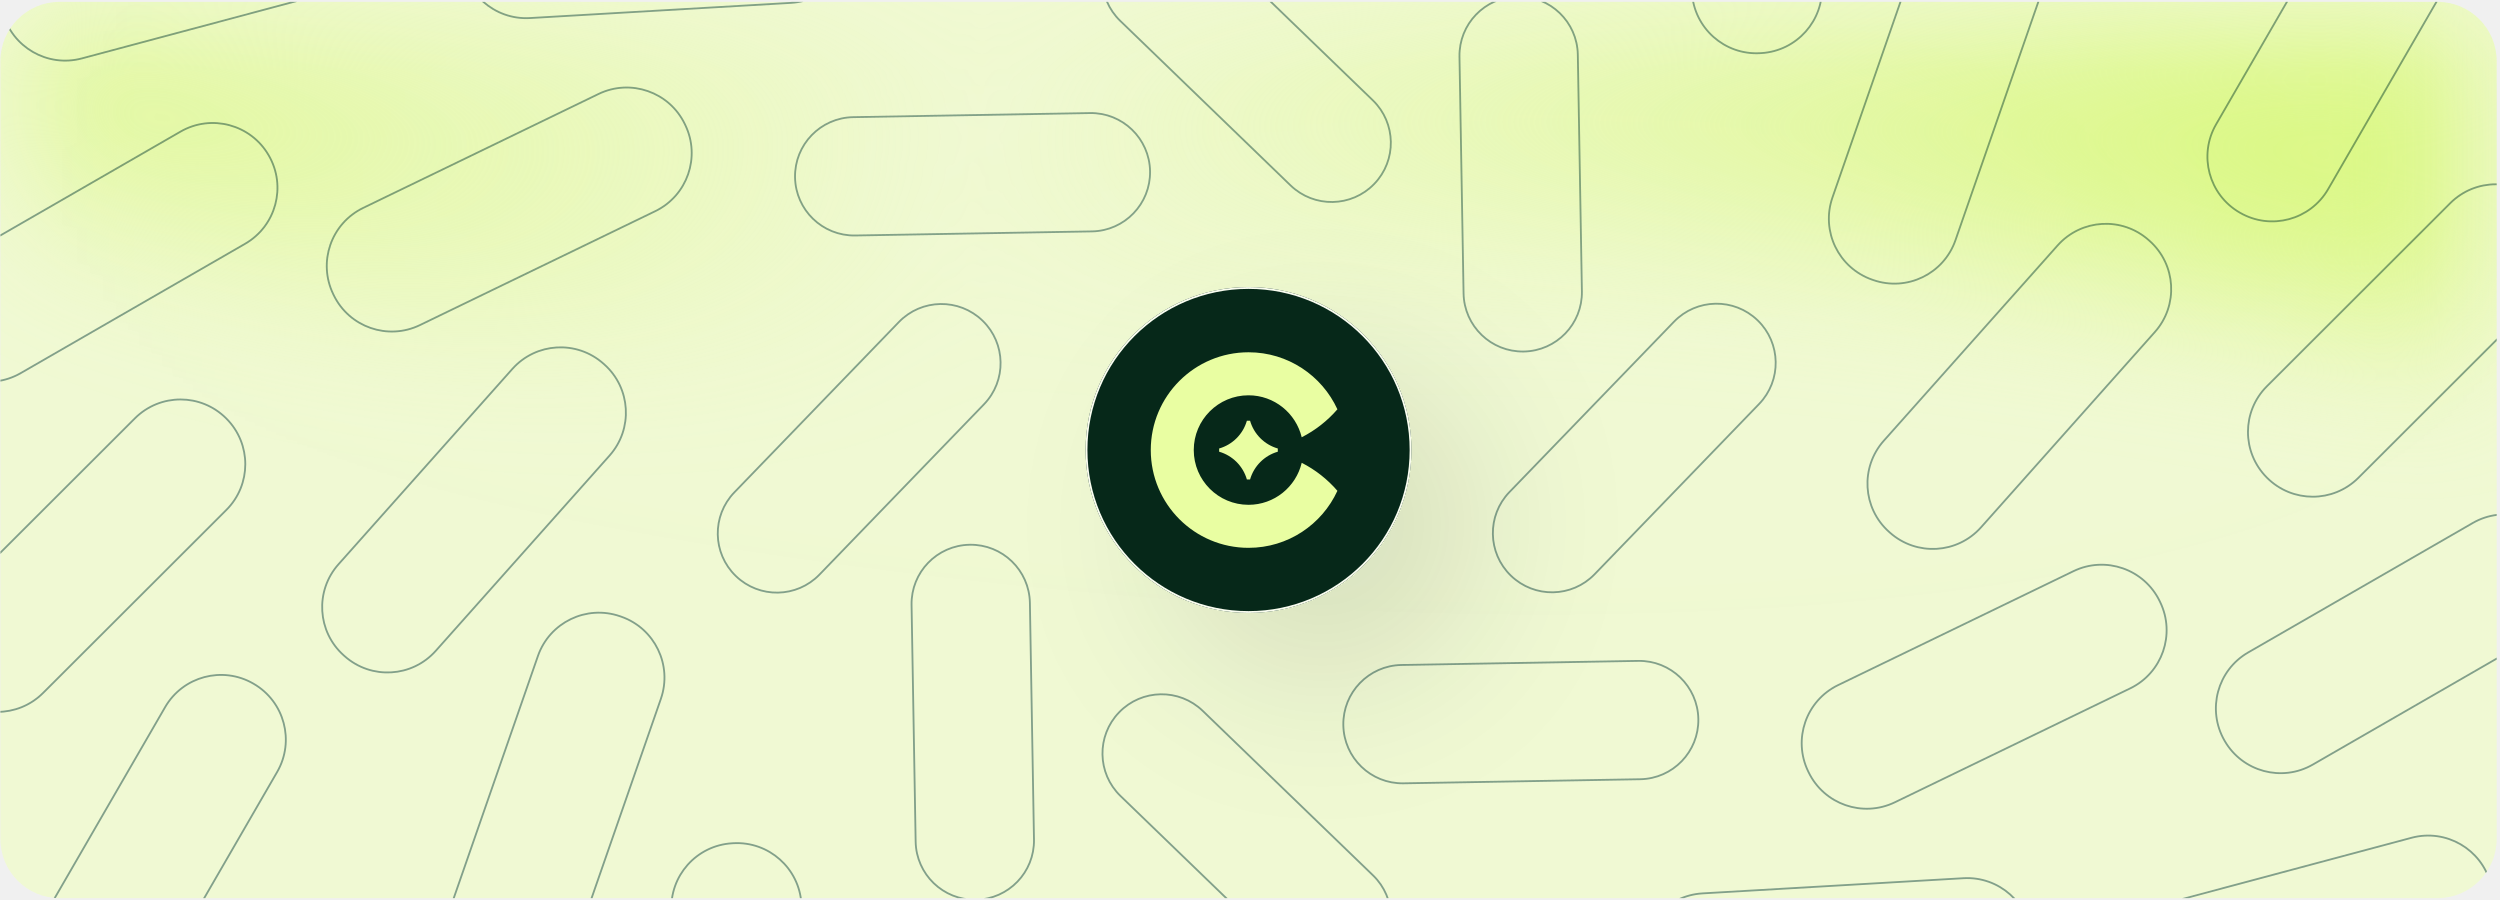
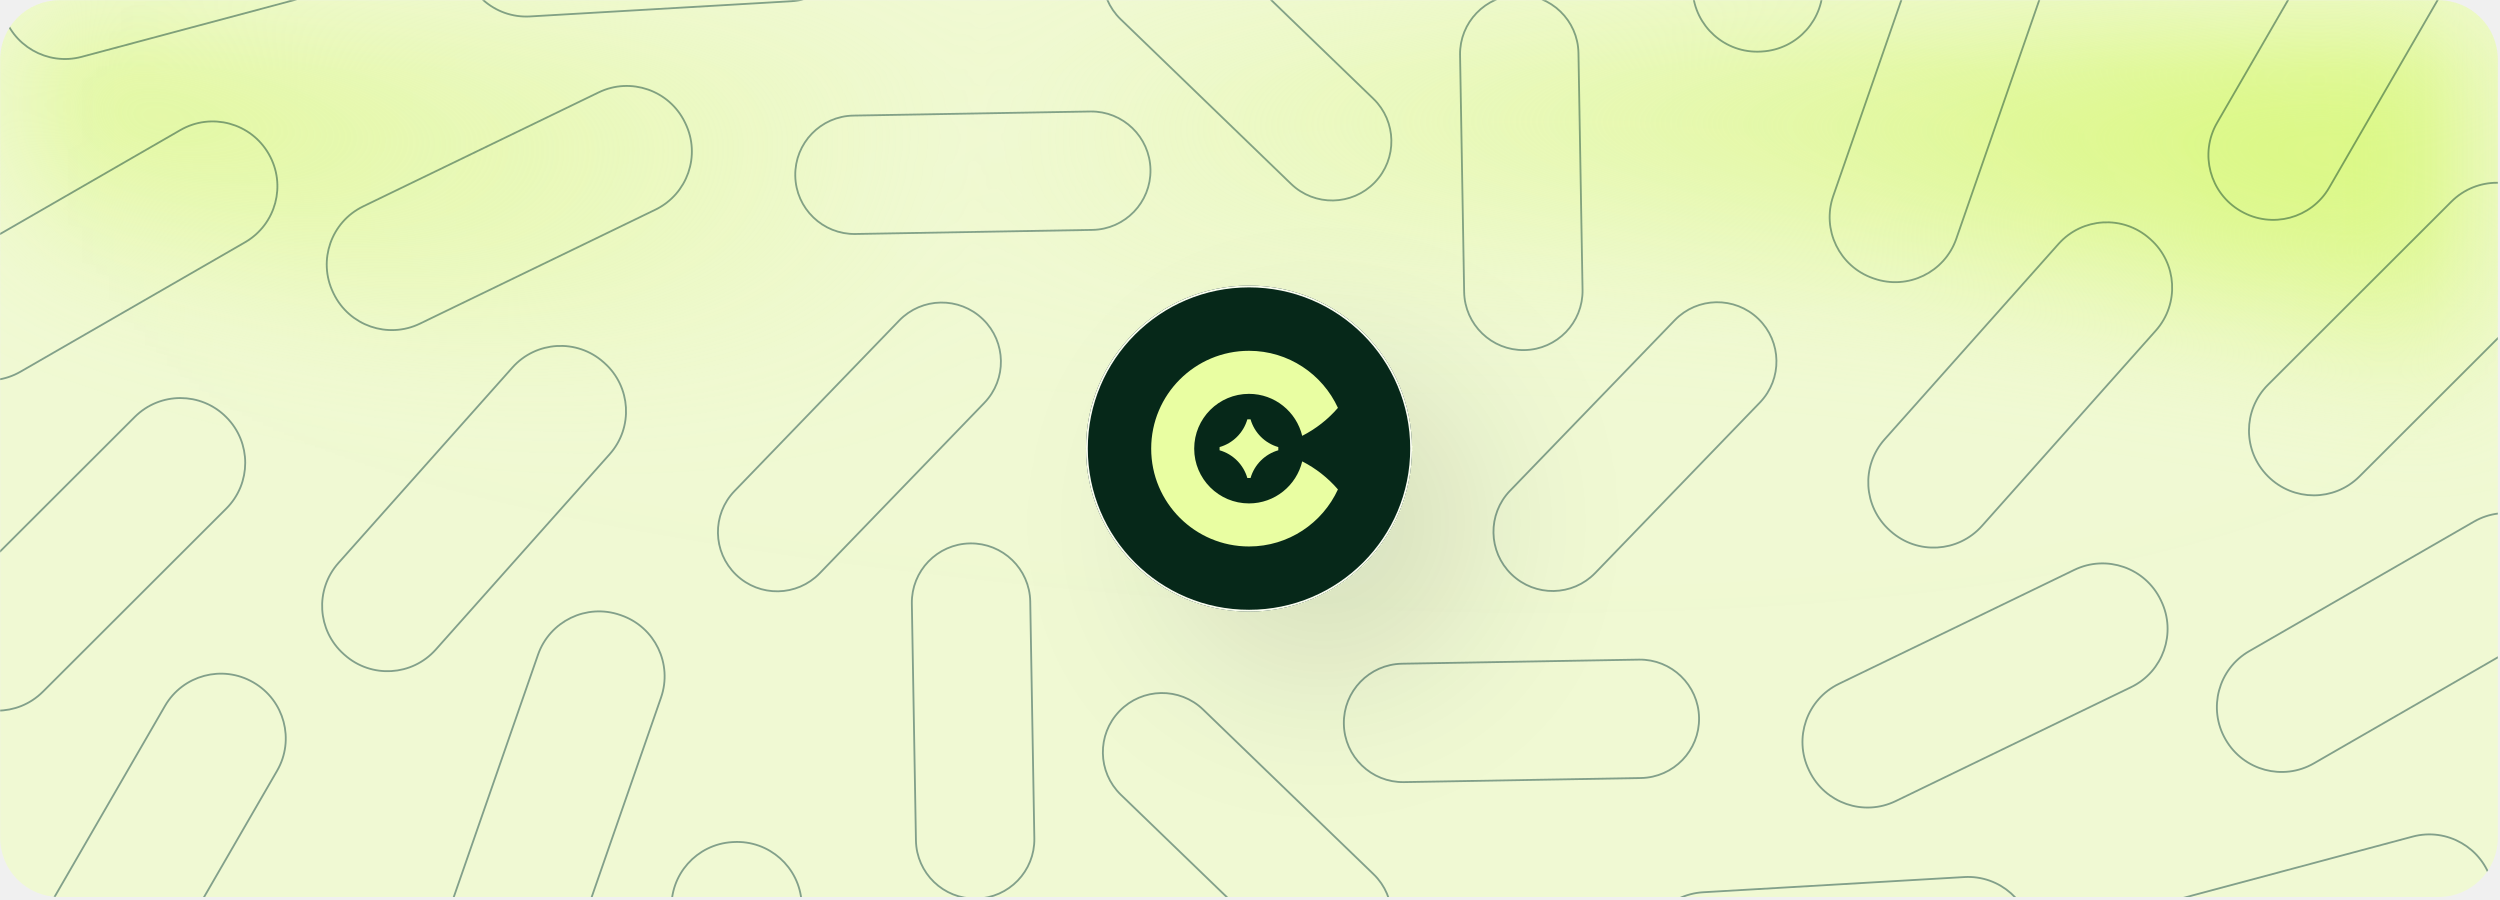
- <svg xmlns="http://www.w3.org/2000/svg" width="675" height="243" viewBox="0 0 675 243" fill="none">
+ <svg xmlns="http://www.w3.org/2000/svg" width="1065" height="383" viewBox="0 0 1065 383" fill="none">
  <g clip-path="url(#clip0_13332_2680)">
-     <rect x="0.106" y="0.501" width="674" height="242" rx="16" fill="#F0F9D3" />
+     <rect x="0.078" y="0.097" width="1064" height="382.03" rx="25.258" fill="#F0F9D3" />
    <g clip-path="url(#clip1_13332_2680)">
-       <path d="M302.541 214.923L348.517 259.336C354.861 265.465 364.972 265.29 371.101 258.946L371.109 258.937C377.238 252.593 377.063 242.482 370.719 236.353L324.744 191.94C318.4 185.811 308.288 185.986 302.16 192.33L302.151 192.339C296.023 198.683 296.197 208.795 302.541 214.923Z" stroke="#82A08A" stroke-width="0.5" stroke-miterlimit="10" />
-       <path d="M246.121 163.328L247.225 227.242C247.377 236.062 254.651 243.088 263.47 242.935L263.483 242.935C272.302 242.783 279.328 235.51 279.176 226.69L278.072 162.776C277.919 153.956 270.646 146.93 261.826 147.082L261.814 147.082C252.994 147.235 245.968 154.508 246.121 163.328Z" stroke="#82A08A" stroke-width="0.5" stroke-miterlimit="10" />
-       <path d="M242.69 86.958L198.277 132.933C192.148 139.277 192.323 149.389 198.667 155.517L198.676 155.526C205.02 161.655 215.131 161.48 221.26 155.136L265.673 109.16C271.802 102.816 271.627 92.705 265.283 86.576L265.274 86.568C258.93 80.439 248.819 80.614 242.69 86.958Z" stroke="#82A08A" stroke-width="0.5" stroke-miterlimit="10" />
-       <path d="M294.27 30.528L230.356 31.632C221.536 31.785 214.51 39.058 214.662 47.878L214.662 47.89C214.815 56.71 222.088 63.736 230.908 63.583L294.822 62.479C303.642 62.327 310.668 55.053 310.515 46.234L310.515 46.221C310.363 37.402 303.09 30.375 294.27 30.528Z" stroke="#82A08A" stroke-width="0.5" stroke-miterlimit="10" />
-       <path d="M370.652 27.073L324.677 -17.34C318.333 -23.468 308.221 -23.294 302.093 -16.95L302.084 -16.941C295.956 -10.597 296.13 -0.485 302.474 5.643L348.45 50.057C354.794 56.185 364.905 56.011 371.034 49.666L371.042 49.657C377.171 43.313 376.996 33.202 370.652 27.073Z" stroke="#82A08A" stroke-width="0.5" stroke-miterlimit="10" />
-       <path d="M427.114 78.666L426.009 14.751C425.857 5.932 418.583 -1.094 409.764 -0.942L409.751 -0.942C400.932 -0.789 393.906 6.484 394.058 15.304L395.163 79.218C395.315 88.038 402.588 95.064 411.408 94.911L411.42 94.911C420.24 94.759 427.266 87.485 427.114 78.666Z" stroke="#82A08A" stroke-width="0.5" stroke-miterlimit="10" />
-       <path d="M430.54 155.051L474.953 109.076C481.082 102.732 480.907 92.62 474.563 86.492L474.554 86.483C468.21 80.355 458.098 80.529 451.97 86.873L407.556 132.849C401.428 139.193 401.602 149.304 407.947 155.433L407.956 155.441C414.3 161.57 424.411 161.395 430.54 155.051Z" stroke="#82A08A" stroke-width="0.5" stroke-miterlimit="10" />
-       <path d="M378.944 211.496L442.858 210.392C451.678 210.239 458.704 202.966 458.552 194.146L458.551 194.134C458.399 185.314 451.126 178.288 442.306 178.441L378.392 179.545C369.572 179.698 362.546 186.971 362.698 195.79L362.699 195.803C362.851 204.622 370.124 211.649 378.944 211.496Z" stroke="#82A08A" stroke-width="0.5" stroke-miterlimit="10" />
-       <path d="M181.288 246.107L185.388 316.568C185.947 326.182 194.194 333.522 203.807 332.962L204.09 332.946C213.703 332.386 221.043 324.14 220.484 314.526L216.384 244.065C215.825 234.451 207.578 227.112 197.965 227.671L197.682 227.687C188.069 228.247 180.729 236.493 181.288 246.107Z" stroke="#82A08A" stroke-width="0.5" stroke-miterlimit="10" />
-       <path d="M145.232 177.14L122.055 243.807C118.893 252.903 123.703 262.84 132.798 266.002L133.066 266.095C142.161 269.257 152.098 264.447 155.26 255.351L178.437 188.684C181.599 179.588 176.789 169.651 167.694 166.489L167.426 166.396C158.331 163.234 148.394 168.044 145.232 177.14Z" stroke="#82A08A" stroke-width="0.5" stroke-miterlimit="10" />
-       <path d="M138.322 99.628L91.397 152.351C84.995 159.544 85.636 170.565 92.829 176.967L93.041 177.155C100.234 183.557 111.255 182.916 117.657 175.723L164.582 123C170.984 115.807 170.343 104.786 163.15 98.383L162.938 98.195C155.745 91.793 144.724 92.434 138.322 99.628Z" stroke="#82A08A" stroke-width="0.5" stroke-miterlimit="10" />
-       <path d="M161.599 25.377L98.07 56.13C89.402 60.325 85.777 70.753 89.973 79.42L90.096 79.675C94.292 88.343 104.719 91.968 113.387 87.772L176.916 57.02C185.584 52.824 189.209 42.397 185.013 33.729L184.89 33.474C180.694 24.807 170.266 21.182 161.599 25.377Z" stroke="#82A08A" stroke-width="0.5" stroke-miterlimit="10" />
-       <path d="M211.519 -34.321L141.057 -30.221C131.444 -29.661 124.104 -21.415 124.663 -11.801L124.68 -11.519C125.239 -1.905 133.486 5.434 143.099 4.875L213.561 0.775C223.174 0.216 230.514 -8.031 229.955 -17.644L229.938 -17.927C229.379 -27.54 221.132 -34.88 211.519 -34.321Z" stroke="#82A08A" stroke-width="0.5" stroke-miterlimit="10" />
-       <path d="M491.922 -4.082L487.822 -74.543C487.263 -84.157 479.016 -91.496 469.403 -90.937L469.12 -90.921C459.507 -90.361 452.167 -82.115 452.726 -72.501L456.826 -2.04C457.385 7.574 465.632 14.914 475.245 14.354L475.528 14.338C485.141 13.778 492.481 5.532 491.922 -4.082Z" stroke="#82A08A" stroke-width="0.5" stroke-miterlimit="10" />
-       <path d="M527.969 64.869L551.146 -1.798C554.308 -10.893 549.498 -20.83 540.402 -23.992L540.135 -24.085C531.039 -27.247 521.102 -22.437 517.94 -13.342L494.763 53.325C491.601 62.421 496.411 72.358 505.507 75.52L505.774 75.613C514.87 78.775 524.807 73.965 527.969 64.869Z" stroke="#82A08A" stroke-width="0.5" stroke-miterlimit="10" />
-       <path d="M534.887 142.369L581.812 89.646C588.214 82.453 587.573 71.432 580.379 65.03L580.168 64.842C572.975 58.44 561.953 59.081 555.551 66.274L508.626 118.997C502.224 126.19 502.866 137.211 510.059 143.613L510.27 143.802C517.463 150.204 528.485 149.563 534.887 142.369Z" stroke="#82A08A" stroke-width="0.5" stroke-miterlimit="10" />
-       <path d="M511.618 216.615L575.147 185.863C583.814 181.667 587.44 171.24 583.244 162.572L583.121 162.318C578.925 153.65 568.497 150.025 559.83 154.22L496.301 184.973C487.633 189.168 484.008 199.596 488.203 208.264L488.327 208.518C492.522 217.186 502.95 220.811 511.618 216.615Z" stroke="#82A08A" stroke-width="0.5" stroke-miterlimit="10" />
-       <path d="M461.707 276.313L532.169 272.213C541.782 271.654 549.122 263.407 548.563 253.794L548.546 253.511C547.987 243.898 539.74 236.558 530.127 237.117L459.665 241.217C450.052 241.777 442.712 250.023 443.271 259.637L443.288 259.919C443.847 269.533 452.094 276.872 461.707 276.313Z" stroke="#82A08A" stroke-width="0.5" stroke-miterlimit="10" />
-       <path d="M44.577 190.938L9.558 251.494C4.737 259.831 7.587 270.496 15.924 275.317L15.988 275.354C24.324 280.175 34.989 277.325 39.81 268.988L74.829 208.432C79.65 200.095 76.8 189.43 68.463 184.609L68.4 184.572C60.063 179.752 49.398 182.601 44.577 190.938Z" stroke="#82A08A" stroke-width="0.5" stroke-miterlimit="10" />
-       <path d="M36.421 112.955L-13.078 162.385C-19.892 169.189 -19.9 180.229 -13.095 187.043L-13.043 187.096C-6.239 193.909 4.801 193.917 11.615 187.113L61.114 137.683C67.928 130.878 67.936 119.839 61.131 113.025L61.079 112.972C54.275 106.158 43.235 106.151 36.421 112.955Z" stroke="#82A08A" stroke-width="0.5" stroke-miterlimit="10" />
-       <path d="M48.734 35.54L-11.872 70.474C-20.215 75.283 -23.08 85.945 -18.271 94.288L-18.234 94.352C-13.425 102.694 -2.763 105.559 5.58 100.75L66.186 65.816C74.528 61.007 77.393 50.345 72.584 42.002L72.547 41.938C67.738 33.596 57.077 30.731 48.734 35.54Z" stroke="#82A08A" stroke-width="0.5" stroke-miterlimit="10" />
-       <path d="M80.665 -36.047L13.083 -17.989C3.78 -15.503 -1.747 -5.946 0.739 3.357L0.758 3.428C3.244 12.732 12.801 18.258 22.104 15.773L89.686 -2.286C98.99 -4.771 104.516 -14.328 102.03 -23.632L102.011 -23.703C99.525 -33.006 89.968 -38.533 80.665 -36.047Z" stroke="#82A08A" stroke-width="0.5" stroke-miterlimit="10" />
-       <path d="M628.601 51.064L663.62 -9.493C668.44 -17.829 665.591 -28.495 657.254 -33.316L657.191 -33.352C648.854 -38.173 638.189 -35.323 633.368 -26.987L598.349 33.57C593.528 41.906 596.378 52.572 604.714 57.392L604.778 57.429C613.115 62.25 623.78 59.4 628.601 51.064Z" stroke="#82A08A" stroke-width="0.5" stroke-miterlimit="10" />
-       <path d="M636.76 129.013L686.259 79.584C693.073 72.779 693.081 61.739 686.276 54.925L686.224 54.873C679.42 48.059 668.38 48.051 661.566 54.856L612.067 104.286C605.253 111.09 605.245 122.13 612.05 128.944L612.102 128.996C618.906 135.81 629.946 135.818 636.76 129.013Z" stroke="#82A08A" stroke-width="0.5" stroke-miterlimit="10" />
-       <path d="M624.471 206.43L685.076 171.496C693.419 166.687 696.284 156.025 691.475 147.682L691.438 147.618C686.629 139.275 675.968 136.411 667.625 141.22L607.019 176.154C598.676 180.963 595.811 191.625 600.62 199.967L600.657 200.031C605.466 208.374 616.128 211.239 624.471 206.43Z" stroke="#82A08A" stroke-width="0.5" stroke-miterlimit="10" />
-       <path d="M592.552 278.02L660.134 259.962C669.437 257.476 674.964 247.919 672.478 238.616L672.459 238.545C669.973 229.241 660.416 223.715 651.113 226.201L583.531 244.259C574.227 246.744 568.701 256.301 571.187 265.605L571.206 265.676C573.691 274.979 583.248 280.506 592.552 278.02Z" stroke="#82A08A" stroke-width="0.5" stroke-miterlimit="10" />
+       <path d="M477.513 338.591L550.092 408.703C560.107 418.378 576.069 418.102 585.744 408.087L585.757 408.073C595.432 398.058 595.156 382.096 585.141 372.421L512.563 302.309C502.548 292.634 486.586 292.91 476.911 302.925L476.897 302.939C467.222 312.954 467.498 328.916 477.513 338.591Z" stroke="#82A08A" stroke-width="0.789" stroke-miterlimit="10" />
+       <path d="M388.445 257.14L390.189 358.038C390.429 371.961 401.911 383.053 415.834 382.812L415.854 382.812C429.777 382.571 440.868 371.089 440.628 357.166L438.884 256.269C438.644 242.346 427.162 231.254 413.239 231.495L413.219 231.495C399.296 231.736 388.205 243.218 388.445 257.14Z" stroke="#82A08A" stroke-width="0.789" stroke-miterlimit="10" />
+       <path d="M383.03 136.58L312.918 209.159C303.243 219.174 303.519 235.136 313.534 244.811L313.548 244.824C323.563 254.499 339.525 254.223 349.2 244.208L419.312 171.63C428.987 161.615 428.711 145.653 418.696 135.978L418.682 135.964C408.667 126.289 392.705 126.565 383.03 136.58Z" stroke="#82A08A" stroke-width="0.789" stroke-miterlimit="10" />
+       <path d="M464.456 47.498L363.558 49.242C349.635 49.482 338.543 60.964 338.784 74.887L338.784 74.906C339.025 88.829 350.507 99.921 364.43 99.681L465.327 97.937C479.25 97.697 490.342 86.215 490.101 72.292L490.101 72.272C489.86 58.349 478.379 47.258 464.456 47.498Z" stroke="#82A08A" stroke-width="0.789" stroke-miterlimit="10" />
+       <path d="M585.035 42.045L512.457 -28.068C502.442 -37.743 486.48 -37.467 476.805 -27.452L476.792 -27.438C467.117 -17.422 467.392 -1.461 477.408 8.214L549.986 78.327C560.001 88.002 575.963 87.726 585.638 77.711L585.651 77.697C595.326 67.681 595.05 51.72 585.035 42.045Z" stroke="#82A08A" stroke-width="0.789" stroke-miterlimit="10" />
+       <path d="M674.167 123.49L672.424 22.593C672.183 8.67 660.701 -2.422 646.778 -2.181L646.759 -2.181C632.836 -1.94 621.744 9.541 621.985 23.464L623.728 124.362C623.969 138.285 635.451 149.376 649.374 149.136L649.393 149.136C663.316 148.895 674.408 137.413 674.167 123.49Z" stroke="#82A08A" stroke-width="0.789" stroke-miterlimit="10" />
+       <path d="M679.576 244.074L749.688 171.496C759.363 161.481 759.087 145.519 749.072 135.844L749.058 135.831C739.043 126.156 723.081 126.432 713.406 136.447L643.294 209.025C633.619 219.04 633.895 235.002 643.91 244.677L643.924 244.691C653.939 254.365 669.901 254.09 679.576 244.074Z" stroke="#82A08A" stroke-width="0.789" stroke-miterlimit="10" />
+       <path d="M598.125 333.181L699.022 331.437C712.945 331.197 724.037 319.715 723.797 305.792L723.796 305.772C723.556 291.849 712.074 280.758 698.151 280.998L597.253 282.742C583.33 282.982 572.239 294.464 572.479 308.387L572.48 308.407C572.72 322.33 584.202 333.421 598.125 333.181Z" stroke="#82A08A" stroke-width="0.789" stroke-miterlimit="10" />
+       <path d="M286.099 387.818L292.571 499.052C293.454 514.228 306.473 525.814 321.649 524.931L322.095 524.905C337.271 524.022 348.857 511.004 347.974 495.828L341.502 384.595C340.619 369.419 327.601 357.832 312.425 358.715L311.979 358.741C296.803 359.624 285.216 372.642 286.099 387.818Z" stroke="#82A08A" stroke-width="0.789" stroke-miterlimit="10" />
+       <path d="M229.179 278.945L192.591 384.188C187.599 398.547 195.193 414.233 209.551 419.225L209.973 419.372C224.332 424.364 240.019 416.77 245.011 402.412L281.598 297.169C286.59 282.81 278.997 267.123 264.638 262.131L264.216 261.985C249.857 256.993 234.17 264.586 229.179 278.945Z" stroke="#82A08A" stroke-width="0.789" stroke-miterlimit="10" />
+       <path d="M218.27 156.581L144.193 239.811C134.086 251.167 135.099 268.565 146.454 278.672L146.788 278.969C158.143 289.076 175.542 288.063 185.649 276.708L259.726 193.478C269.833 182.122 268.82 164.724 257.465 154.617L257.131 154.32C245.776 144.213 228.377 145.226 218.27 156.581Z" stroke="#82A08A" stroke-width="0.789" stroke-miterlimit="10" />
+       <path d="M255.017 39.367L154.727 87.914C141.044 94.537 135.321 110.999 141.945 124.682L142.14 125.084C148.763 138.767 165.225 144.489 178.907 137.866L279.197 89.32C292.88 82.696 298.603 66.235 291.979 52.552L291.784 52.15C285.161 38.467 268.699 32.744 255.017 39.367Z" stroke="#82A08A" stroke-width="0.789" stroke-miterlimit="10" />
+       <path d="M333.822 -54.874L222.589 -48.402C207.413 -47.519 195.826 -34.5 196.709 -19.324L196.735 -18.878C197.618 -3.702 210.636 7.885 225.812 7.002L337.046 0.529C352.222 -0.354 363.808 -13.372 362.925 -28.548L362.899 -28.994C362.016 -44.17 348.998 -55.757 333.822 -54.874Z" stroke="#82A08A" stroke-width="0.789" stroke-miterlimit="10" />
+       <path d="M776.476 -7.138L770.004 -118.371C769.121 -133.547 756.102 -145.134 740.926 -144.251L740.48 -144.225C725.304 -143.342 713.717 -130.323 714.6 -115.147L721.072 -3.914C721.955 11.262 734.974 22.849 750.15 21.966L750.596 21.94C765.772 21.057 777.359 8.038 776.476 -7.138Z" stroke="#82A08A" stroke-width="0.789" stroke-miterlimit="10" />
+       <path d="M833.381 101.71L869.969 -3.532C874.96 -17.891 867.367 -33.578 853.008 -38.57L852.586 -38.716C838.228 -43.708 822.541 -36.115 817.549 -21.756L780.961 83.487C775.969 97.846 783.563 113.532 797.922 118.524L798.344 118.671C812.702 123.663 828.389 116.069 833.381 101.71Z" stroke="#82A08A" stroke-width="0.789" stroke-miterlimit="10" />
+       <path d="M844.302 224.055L918.379 140.825C928.486 129.469 927.474 112.071 916.118 101.964L915.784 101.667C904.429 91.56 887.03 92.573 876.924 103.928L802.846 187.158C792.74 198.514 793.752 215.912 805.108 226.019L805.441 226.316C816.797 236.423 834.195 235.411 844.302 224.055Z" stroke="#82A08A" stroke-width="0.789" stroke-miterlimit="10" />
+       <path d="M807.568 341.262L907.858 292.716C921.541 286.092 927.263 269.631 920.64 255.948L920.445 255.546C913.822 241.863 897.36 236.14 883.677 242.763L783.388 291.31C769.705 297.933 763.982 314.395 770.606 328.078L770.801 328.48C777.424 342.163 793.885 347.886 807.568 341.262Z" stroke="#82A08A" stroke-width="0.789" stroke-miterlimit="10" />
+       <path d="M728.778 435.503L840.011 429.031C855.187 428.148 866.774 415.13 865.891 399.954L865.865 399.507C864.982 384.331 851.964 372.745 836.787 373.628L725.554 380.1C710.378 380.983 698.791 394.001 699.674 409.177L699.7 409.623C700.583 424.799 713.602 436.386 728.778 435.503Z" stroke="#82A08A" stroke-width="0.789" stroke-miterlimit="10" />
+       <path d="M70.282 300.726L15 396.324C7.39 409.483 11.889 426.321 25.048 433.931L25.149 433.989C38.309 441.599 55.146 437.1 62.756 423.94L118.038 328.343C125.648 315.183 121.149 298.346 107.99 290.736L107.889 290.678C94.729 283.068 77.892 287.567 70.282 300.726Z" stroke="#82A08A" stroke-width="0.789" stroke-miterlimit="10" />
+       <path d="M57.406 177.621L-20.735 255.652C-31.491 266.394 -31.504 283.822 -20.762 294.579L-20.68 294.661C-9.938 305.418 7.49 305.43 18.247 294.688L96.388 216.657C107.144 205.915 107.157 188.487 96.415 177.73L96.332 177.648C85.591 166.891 68.163 166.879 57.406 177.621Z" stroke="#82A08A" stroke-width="0.789" stroke-miterlimit="10" />
+       <path d="M76.844 55.41L-18.83 110.558C-32.001 118.15 -36.523 134.981 -28.932 148.151L-28.873 148.252C-21.282 161.423 -4.451 165.945 8.72 158.353L104.394 103.205C117.564 95.613 122.087 78.782 114.495 65.612L114.437 65.511C106.845 52.34 90.014 47.818 76.844 55.41Z" stroke="#82A08A" stroke-width="0.789" stroke-miterlimit="10" />
+       <path d="M127.252 -57.6L20.564 -29.093C5.877 -25.168 -2.847 -10.081 1.077 4.605L1.107 4.718C5.031 19.404 20.118 28.129 34.805 24.204L141.493 -4.303C156.179 -8.227 164.904 -23.314 160.979 -38L160.949 -38.113C157.025 -52.799 141.938 -61.524 127.252 -57.6Z" stroke="#82A08A" stroke-width="0.789" stroke-miterlimit="10" />
+       <path d="M992.242 79.917L1047.52 -15.68C1055.13 -28.84 1050.64 -45.678 1037.48 -53.288L1037.37 -53.346C1024.22 -60.956 1007.38 -56.457 999.768 -43.297L944.486 52.3C936.876 65.46 941.375 82.297 954.534 89.907L954.635 89.965C967.795 97.576 984.632 93.076 992.242 79.917Z" stroke="#82A08A" stroke-width="0.789" stroke-miterlimit="10" />
+       <path d="M1005.12 202.97L1083.26 124.939C1094.02 114.197 1094.03 96.769 1083.29 86.012L1083.21 85.93C1072.47 75.173 1055.04 75.161 1044.28 85.903L966.141 163.934C955.384 174.676 955.372 192.104 966.114 202.861L966.196 202.943C976.938 213.7 994.366 213.712 1005.12 202.97Z" stroke="#82A08A" stroke-width="0.789" stroke-miterlimit="10" />
+       <path d="M985.722 325.184L1081.4 270.035C1094.57 262.443 1099.09 245.612 1091.5 232.442L1091.44 232.341C1083.85 219.171 1067.02 214.648 1053.85 222.24L958.172 277.388C945.002 284.98 940.48 301.811 948.071 314.981L948.129 315.082C955.721 328.253 972.552 332.775 985.722 325.184Z" stroke="#82A08A" stroke-width="0.789" stroke-miterlimit="10" />
+       <path d="M935.334 438.198L1042.02 409.69C1056.71 405.766 1065.43 390.679 1061.51 375.993L1061.48 375.88C1057.55 361.194 1042.47 352.469 1027.78 356.393L921.093 384.901C906.406 388.825 897.682 403.912 901.606 418.598L901.636 418.711C905.56 433.397 920.647 442.122 935.334 438.198Z" stroke="#82A08A" stroke-width="0.789" stroke-miterlimit="10" />
    </g>
    <g style="mix-blend-mode:multiply" filter="url(#filter0_f_13332_2680)">
-       <path d="M-374.293 -440.93C-322.842 -579.423 42.048 -571.76 440.714 -423.815C839.379 -275.869 1120.85 -43.666 1069.4 94.828C1017.95 233.321 587.879 1.961 254.394 77.714C-79.092 153.466 -425.744 -302.436 -374.293 -440.93Z" fill="url(#paint0_linear_13332_2680)" />
+       <path d="M-590.961 -696.776C-509.739 -915.407 66.289 -903.31 695.637 -669.758C1324.98 -436.206 1769.33 -69.641 1688.11 148.99C1606.88 367.62 927.958 2.387 401.506 121.973C-124.947 241.558 -672.183 -478.146 -590.961 -696.776Z" fill="url(#paint0_linear_13332_2680)" />
    </g>
    <g style="mix-blend-mode:hard-light" opacity="0.12" filter="url(#filter1_f_13332_2680)">
-       <path d="M783.739 -368.725C783.739 -593.932 542.808 -776.499 245.606 -776.499C-51.596 -776.499 -292.527 -593.932 -292.527 -368.725C-292.527 -143.519 -325.984 -33.04 245.606 39.046C817.195 111.133 783.739 -143.519 783.739 -368.725Z" fill="url(#paint1_radial_13332_2680)" />
+       <path d="M1236.7 -582.777C1236.7 -938.296 856.356 -1226.5 387.182 -1226.5C-81.992 -1226.5 -462.333 -938.296 -462.333 -582.777C-462.333 -227.259 -515.15 -52.852 387.182 60.945C1289.51 174.743 1236.7 -227.259 1236.7 -582.777Z" fill="url(#paint1_radial_13332_2680)" />
    </g>
    <g filter="url(#filter2_bd_13332_2680)">
-       <path d="M337.106 77.501C361.416 77.501 381.106 97.191 381.106 121.501C381.106 145.811 361.416 165.501 337.106 165.501C312.796 165.501 293.106 145.811 293.106 121.501C293.106 97.191 312.796 77.501 337.106 77.501Z" fill="#062819" />
-       <path d="M337.106 77.751C361.278 77.751 380.856 97.329 380.856 121.501C380.856 145.673 361.278 165.251 337.106 165.251C312.934 165.251 293.356 145.673 293.356 121.501C293.356 97.329 312.934 77.751 337.106 77.751Z" stroke="#FAFDF0" stroke-width="0.5" />
+       <path d="M532.078 121.637C570.455 121.637 601.538 152.72 601.538 191.097C601.538 229.474 570.455 260.557 532.078 260.557C493.701 260.557 462.618 229.474 462.618 191.097C462.618 152.72 493.701 121.637 532.078 121.637Z" fill="#062819" />
+       <path d="M532.078 122.032C570.237 122.032 601.143 152.938 601.143 191.097C601.143 229.256 570.237 260.162 532.078 260.162C493.919 260.162 463.013 229.256 463.013 191.097C463.013 152.938 493.919 122.032 532.078 122.032Z" stroke="#FAFDF0" stroke-width="0.789" />
    </g>
-     <path d="M337.521 113.607H336.655C335.62 117.219 332.78 120.059 329.168 121.094V121.96C332.78 122.995 335.62 125.836 336.655 129.447H337.521C338.556 125.836 341.397 122.995 345.008 121.96V121.094C341.397 120.059 338.556 117.219 337.521 113.607Z" fill="#E9FEA2" />
-     <path d="M351.46 124.969C349.907 131.463 344.068 136.299 337.098 136.299C328.935 136.299 322.314 129.678 322.314 121.515C322.314 113.353 328.935 106.731 337.098 106.731C344.068 106.731 349.897 111.568 351.46 118.062C355.145 116.183 358.419 113.617 361.101 110.512C356.93 101.43 347.753 95.115 337.109 95.115C322.525 95.115 310.709 106.932 310.709 121.515C310.709 136.099 322.525 147.915 337.109 147.915C347.764 147.915 356.93 141.601 361.101 132.519C358.419 129.414 355.156 126.838 351.47 124.958L351.46 124.969Z" fill="#E9FEA2" />
+     <path d="M532.733 178.635H531.366C529.733 184.336 525.248 188.82 519.547 190.454V191.821C525.248 193.455 529.733 197.939 531.366 203.64H532.733C534.367 197.939 538.851 193.455 544.553 191.821V190.454C538.851 188.82 534.367 184.336 532.733 178.635Z" fill="#E9FEA2" />
+     <path d="M554.738 196.57C552.287 206.823 543.068 214.458 532.066 214.458C519.18 214.458 508.727 204.005 508.727 191.119C508.727 178.233 519.18 167.781 532.066 167.781C543.068 167.781 552.27 175.416 554.738 185.668C560.555 182.701 565.723 178.65 569.958 173.749C563.373 159.412 548.886 149.443 532.082 149.443C509.061 149.443 490.406 168.097 490.406 191.119C490.406 214.141 509.061 232.795 532.082 232.795C548.903 232.795 563.373 222.826 569.958 208.49C565.723 203.589 560.572 199.521 554.754 196.554L554.738 196.57Z" fill="#E9FEA2" />
  </g>
  <defs>
-     <filter id="filter0_f_13332_2680" x="-419.397" y="-579.988" width="1534.87" height="759.979" filterUnits="userSpaceOnUse" color-interpolation-filters="sRGB">
+     <filter id="filter0_f_13332_2680" x="-662.164" y="-916.298" width="2422.99" height="1199.73" filterUnits="userSpaceOnUse" color-interpolation-filters="sRGB">
      <feFlood flood-opacity="0" result="BackgroundImageFix" />
      <feBlend mode="normal" in="SourceGraphic" in2="BackgroundImageFix" result="shape" />
-       <feGaussianBlur stdDeviation="20" result="effect1_foregroundBlur_13332_2680" />
+       <feGaussianBlur stdDeviation="31.573" result="effect1_foregroundBlur_13332_2680" />
    </filter>
-     <filter id="filter1_f_13332_2680" x="-412.894" y="-896.499" width="1317" height="1068" filterUnits="userSpaceOnUse" color-interpolation-filters="sRGB">
+     <filter id="filter1_f_13332_2680" x="-652.349" y="-1415.94" width="2079.06" height="1685.98" filterUnits="userSpaceOnUse" color-interpolation-filters="sRGB">
      <feFlood flood-opacity="0" result="BackgroundImageFix" />
      <feBlend mode="normal" in="SourceGraphic" in2="BackgroundImageFix" result="shape" />
-       <feGaussianBlur stdDeviation="60" result="effect1_foregroundBlur_13332_2680" />
+       <feGaussianBlur stdDeviation="94.718" result="effect1_foregroundBlur_13332_2680" />
    </filter>
-     <filter id="filter2_bd_13332_2680" x="273.106" y="57.501" width="168" height="168" filterUnits="userSpaceOnUse" color-interpolation-filters="sRGB">
+     <filter id="filter2_bd_13332_2680" x="431.045" y="90.064" width="265.211" height="265.211" filterUnits="userSpaceOnUse" color-interpolation-filters="sRGB">
      <feFlood flood-opacity="0" result="BackgroundImageFix" />
-       <feGaussianBlur in="BackgroundImageFix" stdDeviation="4" />
+       <feGaussianBlur in="BackgroundImageFix" stdDeviation="6.315" />
      <feComposite in2="SourceAlpha" operator="in" result="effect1_backgroundBlur_13332_2680" />
      <feColorMatrix in="SourceAlpha" type="matrix" values="0 0 0 0 0 0 0 0 0 0 0 0 0 0 0 0 0 0 127 0" result="hardAlpha" />
-       <feOffset dx="20" dy="20" />
-       <feGaussianBlur stdDeviation="20" />
+       <feOffset dx="31.573" dy="31.573" />
+       <feGaussianBlur stdDeviation="31.573" />
      <feComposite in2="hardAlpha" operator="out" />
      <feColorMatrix type="matrix" values="0 0 0 0 0.041 0 0 0 0 0.094 0 0 0 0 0.071 0 0 0 0.1 0" />
      <feBlend mode="plus-darker" in2="effect1_backgroundBlur_13332_2680" result="effect2_dropShadow_13332_2680" />
      <feBlend mode="normal" in="SourceGraphic" in2="effect2_dropShadow_13332_2680" result="shape" />
    </filter>
-     <linearGradient id="paint0_linear_13332_2680" x1="607.865" y1="13.493" x2="-63.225" y2="-52.247" gradientUnits="userSpaceOnUse">
+     <linearGradient id="paint0_linear_13332_2680" x1="959.508" y1="20.592" x2="-99.898" y2="-83.189" gradientUnits="userSpaceOnUse">
      <stop stop-color="#E9FEA2" />
      <stop offset="0.505" stop-color="#E9FDA6" stop-opacity="0" />
      <stop offset="1" stop-color="#E9FEA2" />
    </linearGradient>
-     <radialGradient id="paint1_radial_13332_2680" cx="0" cy="0" r="1" gradientUnits="userSpaceOnUse" gradientTransform="translate(246.227 -291.261) rotate(-90.0732) scale(485.237 640.362)">
+     <radialGradient id="paint1_radial_13332_2680" cx="0" cy="0" r="1" gradientUnits="userSpaceOnUse" gradientTransform="translate(388.162 -460.49) rotate(-90.0732) scale(766.013 1010.9)">
      <stop stop-color="#93C8E7" />
      <stop offset="0.906" stop-color="#E9FDA6" />
    </radialGradient>
    <clipPath id="clip0_13332_2680">
-       <rect x="0.106" y="0.501" width="674" height="242" rx="16" fill="white" />
+       <rect x="0.078" y="0.097" width="1064" height="382.03" rx="25.258" fill="white" />
    </clipPath>
    <clipPath id="clip1_13332_2680">
-       <rect width="715" height="715" fill="white" transform="translate(-20.894 -236.499)" />
+       <rect width="1128.72" height="1128.72" fill="white" transform="translate(-33.0732 -374.039)" />
    </clipPath>
  </defs>
</svg>
